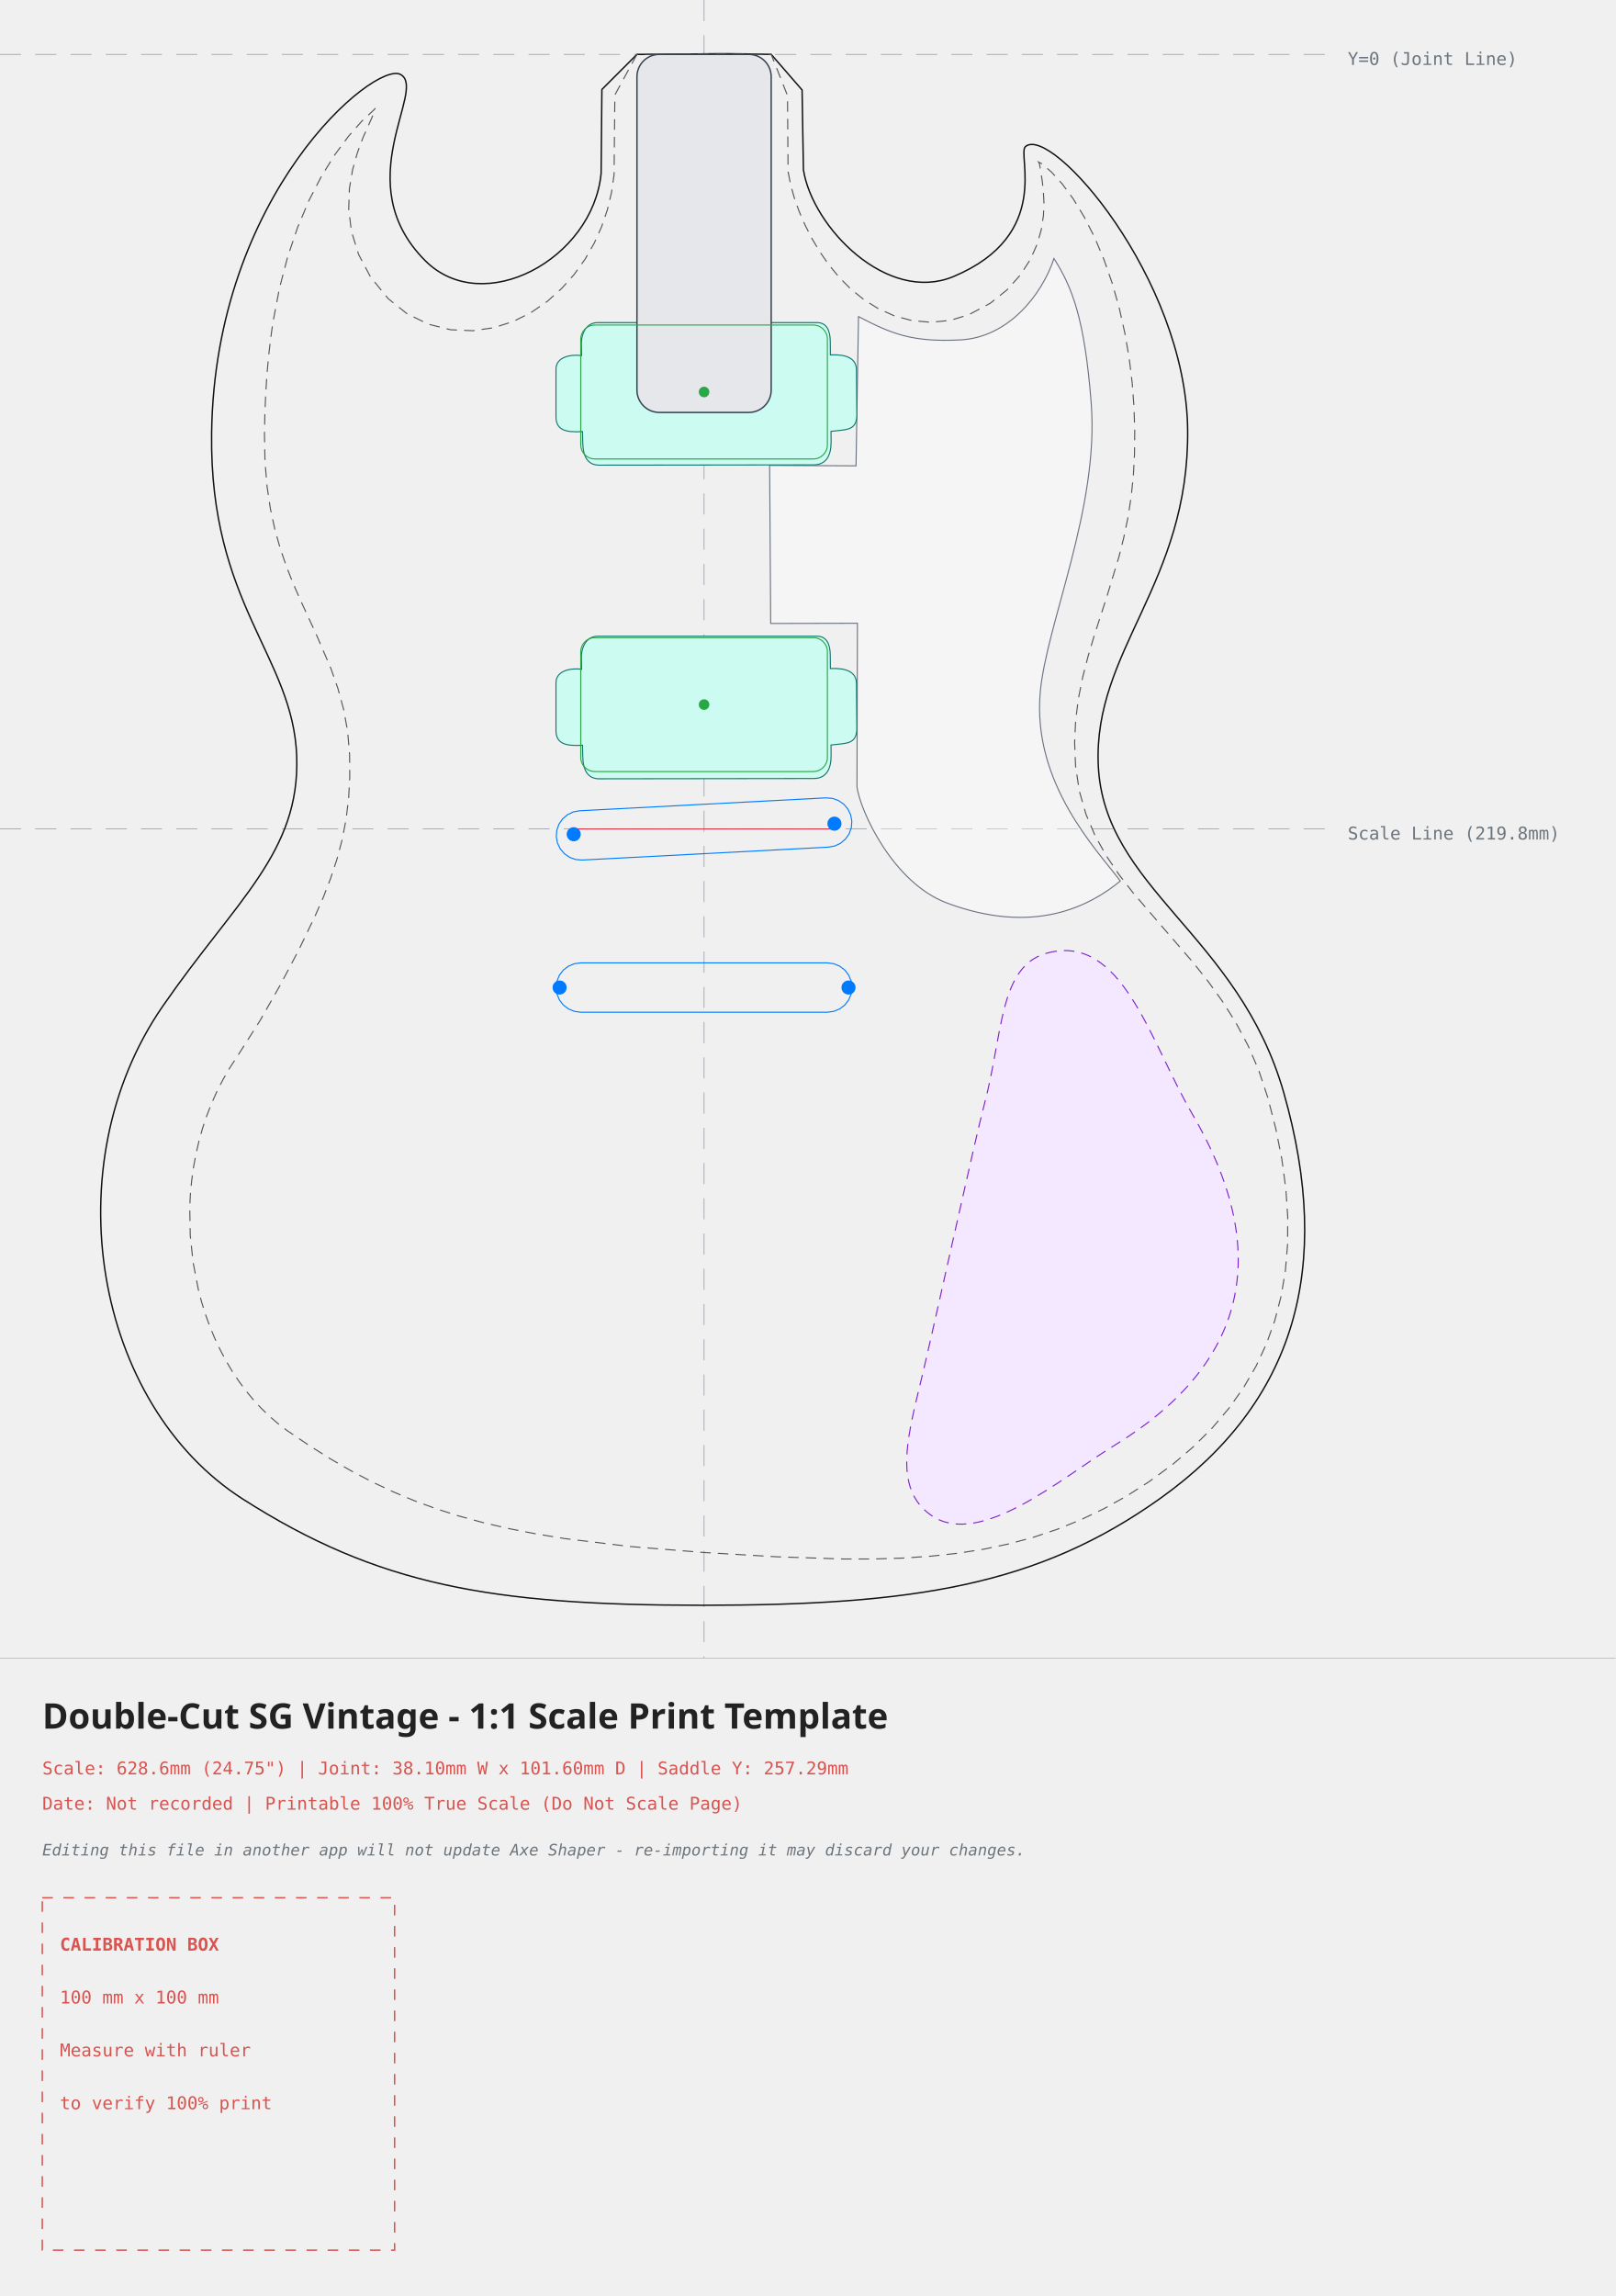
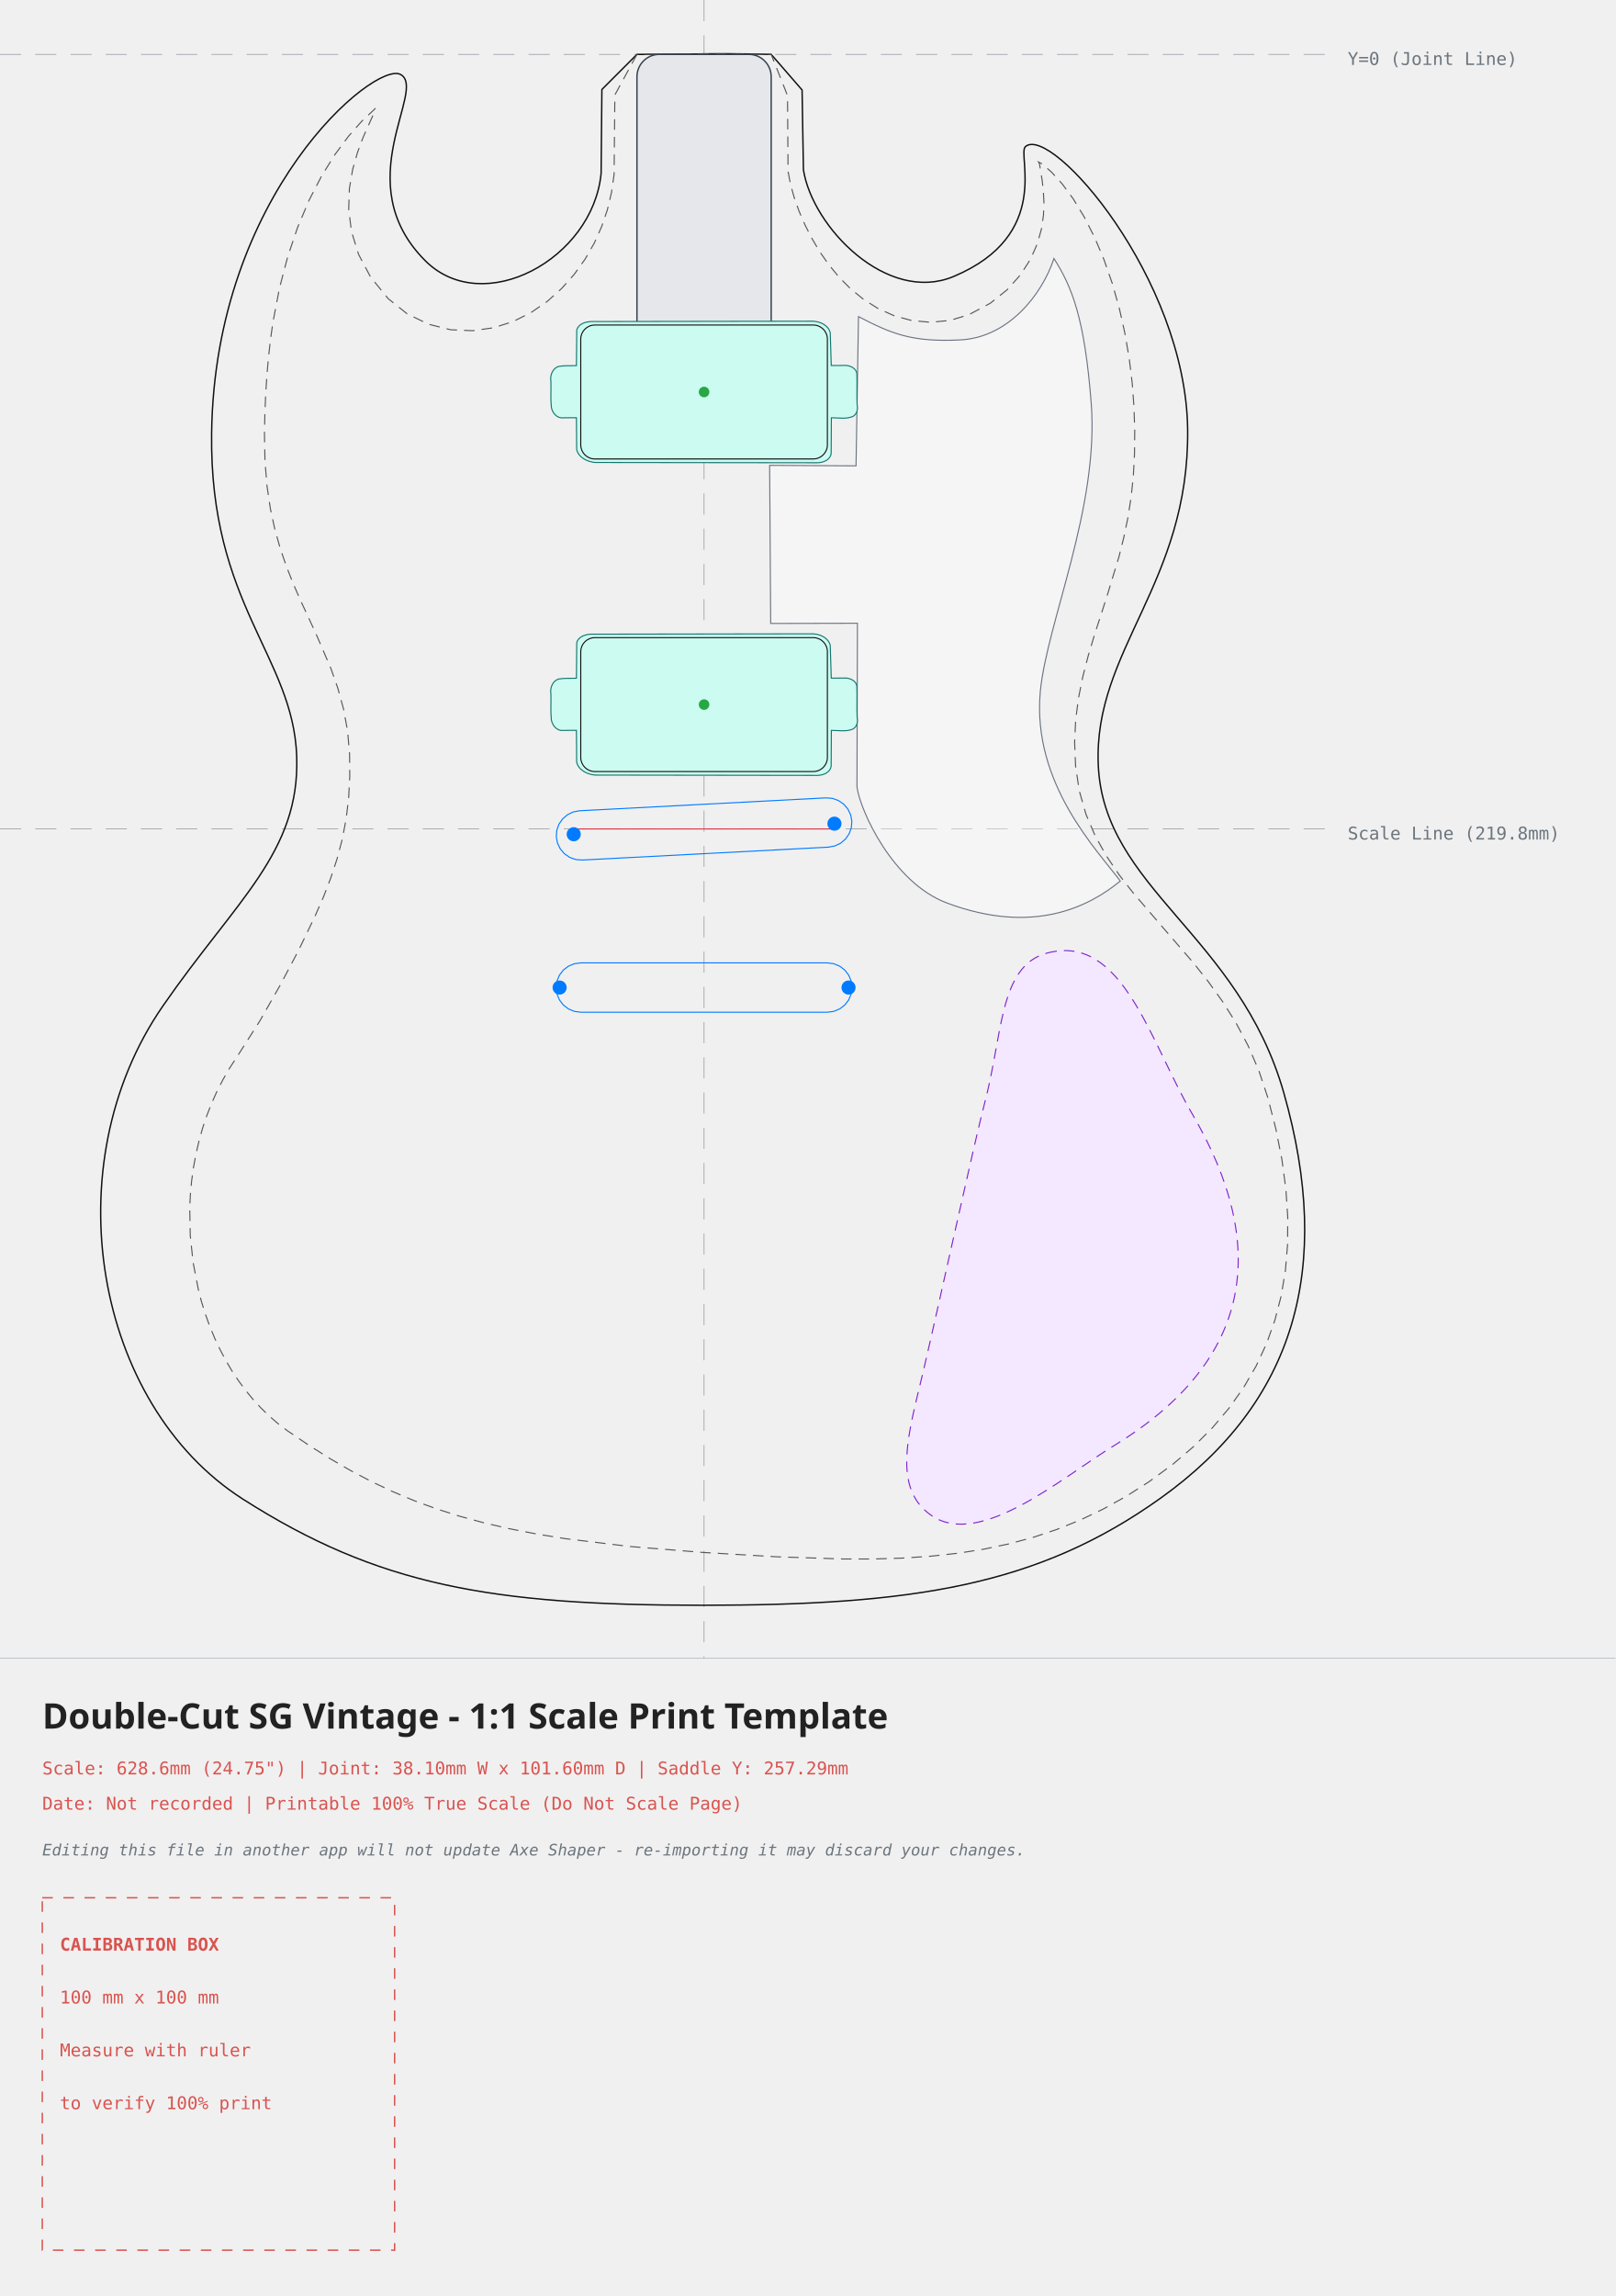
<svg xmlns="http://www.w3.org/2000/svg" width="458.51mm" height="651.50mm" viewBox="-199.83 -15.43 458.51 651.50">
  <style>
.outline{fill:none;stroke:#111;stroke-width:0.40;stroke-linecap:round;stroke-linejoin:round}
.edge-inset{fill:none;stroke:#555;stroke-width:0.30;stroke-dasharray:3 2}
.neck-pocket{fill:#e5e7eb;stroke:#374151;stroke-width:0.40}
- .pickup-rout{fill:none;stroke:#28a745;stroke-width:0.30}
+ .pickup-rout{fill:#ccfbf1;stroke:#0f766e;stroke-width:0.30}
+ .pickup-cover{fill:none;stroke:#111;stroke-width:0.30}
.bridge-rout{fill:none;stroke:#007bff;stroke-width:0.30}
.back-route{fill:#f3e8ff;stroke:#7e22ce;stroke-width:0.30;stroke-dasharray:3.00 2.00}
.front-route{fill:#ccfbf1;stroke:#0f766e;stroke-width:0.30}
.pickguard{fill:#fff;fill-opacity:0.35;stroke:#6b7280;stroke-width:0.30}
.center-axis{fill:none;stroke:#6c757d;stroke-width:0.20;stroke-dasharray:6 4;opacity:0.7}
.bridge-reference{fill:none;stroke:#dc3545;stroke-width:0.30}
.mounting-hole{fill:#007bff;stroke:none}
.calibration-box{fill:none;stroke:#d9534f;stroke-width:0.40;stroke-dasharray:3 3}
.band-rule{fill:none;stroke:#adb5bd;stroke-width:0.20}
.text-label{font-family:monospace,sans-serif;font-size:5px;fill:#d9534f}
.disclaimer-label{font-family:monospace,sans-serif;font-size:4.5px;font-style:italic;fill:#6c757d}
.axis-label{font-family:monospace,sans-serif;font-size:5px;fill:#6c757d}
.title-label{font-family:sans-serif;font-size:10px;font-weight:bold;fill:#222}
</style>
  <g id="guides">
    <line class="center-axis" x1="0" y1="-15.43" x2="0" y2="455.07" />
    <line class="center-axis" x1="-199.83" y1="0" x2="178.68" y2="0" />
    <text class="axis-label" x="182.68" y="3">Y=0 (Joint Line)</text>
    <line class="center-axis" x1="-199.83" y1="219.79" x2="178.68" y2="219.79" stroke="#007bff" />
    <text class="axis-label" x="182.68" y="222.79" fill="#007bff">Scale Line (219.8mm)</text>
  </g>
  <g id="back-routes">
    <path class="back-route" d="M 97.19 255.06 C 118.65 249.06, 126.51 280.03, 138.58 300.70 C 160.30 337.91, 156.17 370.46, 116.28 394.83 C 101.68 403.75, 78.45 423.93, 64.69 414.70 C 53.01 406.88, 58.19 390.76, 62.18 373.82 C 66.17 356.89, 76.95 307.65, 79.58 297.78 C 84.83 278.12, 83.68 258.84, 97.19 255.06 Z" />
  </g>
  <g id="body">
    <path class="outline" d="M -19.05 0.00 C -19.05 0.00, -29.00 9.96, -29.00 9.96 C -29.00 9.96, -29.22 33.78, -29.22 33.78 C -31.59 58.15, -62.76 74.90, -79.12 58.56 C -101.37 36.33, -78.37 9.83, -86.17 5.69 C -93.49 1.81, -138.92 39.57, -139.77 107.55 C -140.38 156.10, -116.60 170.80, -115.62 199.19 C -114.68 226.45, -132.81 239.94, -153.63 270.07 C -184.83 315.22, -172.99 383.07, -130.88 409.96 C -92.57 434.42, -60.46 440.07, -0.46 440.07 C 59.54 440.07, 94.78 434.52, 129.55 409.69 C 167.72 382.44, 178.68 344.40, 164.55 294.70 C 151.75 249.72, 113.39 236.69, 111.88 201.62 C 110.48 169.01, 137.71 150.22, 137.25 106.48 C 136.79 63.54, 98.47 19.77, 91.20 26.18 C 88.76 28.33, 99.00 51.21, 70.84 63.02 C 51.97 70.93, 30.72 49.02, 28.20 32.74 C 28.20 32.74, 27.82 10.10, 27.82 10.10 C 27.82 10.10, 19.05 0.00, 19.05 0.00 C -1.22 -0.43, 1.22 0.04, -19.05 0.00 Z" />
    <path class="edge-inset" d="M -19.05 0.00 L -25.32 11.51 L -25.54 34.11 L -26.27 39.17 L -27.44 44.09 L -29.08 48.90 L -31.18 53.58 L -33.77 58.11 L -36.85 62.42 L -40.43 66.44 L -44.50 70.09 L -49.08 73.24 L -54.16 75.79 L -59.71 77.57 L -65.67 78.41 L -71.93 78.14 L -78.25 76.56 L -84.32 73.58 L -89.65 69.32 L -94.65 63.19 L -98.06 56.75 L -100.08 50.23 L -100.86 43.92 L -100.66 38.05 L -99.75 32.71 L -98.39 27.91 L -96.78 23.56 L -93.66 16.57 L -93.33 15.27 L -93.33 15.27 L -93.33 15.27 L -93.33 15.27 L -93.33 15.27 L -93.33 15.27 L -93.33 15.27 L -93.33 15.27 L -93.33 15.27 L -93.56 15.61 L -97.11 18.92 L -100.90 23.21 L -104.77 28.43 L -108.56 34.52 L -112.13 41.43 L -115.36 49.09 L -118.18 57.43 L -120.52 66.38 L -122.37 76.03 L -123.05 80.87 L -123.63 85.96 L -124.09 91.19 L -124.43 96.56 L -124.65 102.07 L -124.77 107.66 L -124.62 115.51 L -124.04 122.54 L -123.09 128.91 L -121.83 134.74 L -120.31 140.14 L -118.57 145.21 L -116.66 150.07 L -114.60 154.79 L -110.15 164.40 L -105.91 174.26 L -103.94 179.88 L -102.33 185.75 L -101.17 192.03 L -100.61 198.62 L -100.56 204.97 L -100.88 211.07 L -101.60 217.01 L -102.71 222.79 L -104.20 228.39 L -106.00 233.83 L -108.04 239.12 L -110.36 244.40 L -115.11 254.28 L -120.39 264.26 L -126.11 274.31 L -132.60 284.50 L -134.69 287.70 L -136.56 290.94 L -138.26 294.27 L -139.79 297.69 L -141.16 301.20 L -142.36 304.79 L -143.38 308.45 L -144.24 312.16 L -144.93 315.93 L -145.45 319.74 L -145.80 323.57 L -145.98 327.14 L -145.83 335.12 L -145.03 342.74 L -143.54 350.46 L -142.67 353.82 L -141.57 357.37 L -140.33 360.82 L -138.94 364.18 L -137.42 367.42 L -135.78 370.54 L -134.01 373.54 L -132.11 376.40 L -130.11 379.11 L -127.99 381.68 L -125.76 384.10 L -123.42 386.37 L -120.98 388.48 L -118.29 390.53 L -112.20 394.65 L -106.15 398.47 L -100.20 401.91 L -94.30 405.02 L -88.35 407.83 L -82.30 410.38 L -76.04 412.68 L -69.52 414.76 L -62.66 416.63 L -55.39 418.32 L -47.66 419.82 L -39.52 421.15 L -21.19 423.38 L -0.46 425.07 L 20.50 426.31 L 39.46 426.94 L 48.13 426.94 L 56.47 426.68 L 64.43 426.14 L 72.07 425.31 L 79.42 424.15 L 86.54 422.65 L 93.45 420.79 L 100.20 418.53 L 106.82 415.86 L 113.35 412.74 L 119.82 409.15 L 126.21 405.07 L 132.88 400.20 L 138.88 395.09 L 144.26 389.73 L 149.01 384.12 L 153.15 378.27 L 156.69 372.18 L 159.64 365.83 L 162.00 359.21 L 163.79 352.32 L 164.99 345.16 L 165.61 337.70 L 165.66 329.95 L 165.12 321.91 L 164.00 313.57 L 162.29 304.93 L 160.01 296.04 L 157.44 288.31 L 154.40 281.27 L 150.95 274.78 L 147.16 268.76 L 143.11 263.12 L 138.89 257.79 L 130.14 247.66 L 121.72 237.85 L 117.76 232.74 L 114.16 227.41 L 111.00 221.74 L 108.40 215.64 L 106.51 209.04 L 105.44 201.95 L 105.17 195.24 L 105.47 188.82 L 106.28 182.60 L 107.50 176.56 L 109.02 170.69 L 110.74 164.92 L 114.34 153.80 L 117.75 142.57 L 119.13 137.07 L 120.30 131.44 L 121.20 125.67 L 121.83 119.70 L 122.17 113.40 L 122.23 106.75 L 122.02 100.09 L 121.52 93.32 L 120.67 86.33 L 119.45 79.19 L 117.85 72.04 L 115.86 65.00 L 113.50 58.23 L 110.82 51.88 L 107.87 46.09 L 104.77 40.99 L 101.62 36.72 L 98.59 33.37 L 95.89 31.05 L 94.93 30.55 L 94.93 30.55 L 94.93 30.55 L 94.93 30.55 L 94.93 30.55 L 94.93 30.55 L 94.93 30.55 L 95.18 30.99 L 95.95 35.68 L 96.29 38.68 L 96.46 41.98 L 96.33 45.62 L 95.75 49.58 L 94.56 53.80 L 92.61 58.18 L 89.79 62.57 L 86.01 66.80 L 81.21 70.63 L 75.17 73.86 L 69.85 75.48 L 64.31 76.02 L 58.97 75.53 L 53.98 74.18 L 49.41 72.13 L 45.28 69.53 L 41.58 66.52 L 38.29 63.20 L 35.38 59.65 L 32.81 55.96 L 30.57 52.17 L 28.63 48.36 L 26.98 44.55 L 25.63 40.78 L 24.58 37.06 L 23.84 33.25 L 23.68 11.69 L 19.05 0.00 L 0.00 -0.15 Z" />
  </g>
  <g id="pickguards">
    <path class="pickguard" style="fill:#ffffff" d="M 43.83 74.41 C 53.29 79.32, 59.02 81.71, 72.73 81.02 C 86.25 80.34, 95.84 68.38, 99.31 57.93 C 104.46 66.07, 108.01 74.85, 109.88 99.01 C 112.17 128.68, 97.18 161.56, 95.42 180.93 C 93.06 207.00, 111.77 226.02, 118.13 234.56 C 109.44 241.75, 93.48 250.02, 68.88 240.78 C 53.54 235.01, 44.30 214.58, 43.40 207.88 C 43.40 207.88, 43.53 161.42, 43.53 161.42 C 43.53 161.42, 18.91 161.48, 18.91 161.48 C 18.91 161.48, 18.61 116.62, 18.61 116.62 C 18.61 116.62, 43.13 116.76, 43.13 116.76 C 43.13 116.76, 43.83 74.41, 43.83 74.41 Z" />
  </g>
-   <g id="front-routes">
-     <path class="front-route" d="M -30.22 76.11 C -30.22 76.11, 31.89 76.11, 31.89 76.11 C 34.80 76.00, 35.79 78.36, 35.82 81.51 C 35.82 81.51, 35.85 85.27, 35.85 85.27 C 40.18 85.06, 43.23 86.13, 43.25 89.52 C 43.25 89.52, 43.36 102.52, 43.36 102.52 C 43.23 106.92, 40.13 106.43, 36.03 106.97 C 36.03 106.97, 36.06 109.79, 36.06 109.79 C 36.09 113.96, 34.60 116.48, 31.04 116.48 C 31.04 116.48, -29.95 116.56, -29.95 116.56 C -32.76 116.46, -34.34 114.51, -34.43 110.24 C -34.43 110.24, -34.50 107.03, -34.50 107.03 C -39.54 107.38, -42.01 106.44, -42.03 102.87 C -42.03 102.87, -42.03 89.35, -42.03 89.35 C -42.05 85.84, -37.88 85.07, -34.76 85.46 C -34.76 85.46, -34.82 82.48, -34.82 82.48 C -34.91 78.78, -33.14 76.11, -30.22 76.11 Z" />
-     <path class="front-route" d="M -30.22 165.11 C -30.22 165.11, 31.89 165.11, 31.89 165.11 C 34.80 165.00, 35.79 167.36, 35.82 170.51 C 35.82 170.51, 35.85 174.27, 35.85 174.27 C 40.18 174.06, 43.23 175.13, 43.25 178.52 C 43.25 178.52, 43.36 191.52, 43.36 191.52 C 43.23 195.92, 40.13 195.43, 36.03 195.97 C 36.03 195.97, 36.06 198.79, 36.06 198.79 C 36.09 202.96, 34.60 205.48, 31.04 205.48 C 31.04 205.48, -29.95 205.56, -29.95 205.56 C -32.76 205.46, -34.34 203.51, -34.43 199.24 C -34.43 199.24, -34.50 196.03, -34.50 196.03 C -39.54 196.38, -42.01 195.44, -42.03 191.87 C -42.03 191.87, -42.03 178.35, -42.03 178.35 C -42.05 174.84, -37.88 174.07, -34.76 174.46 C -34.76 174.46, -34.82 171.48, -34.82 171.48 C -34.91 167.78, -33.14 165.11, -30.22 165.11 Z" />
-   </g>
  <g id="neck-pocket">
    <rect class="neck-pocket" x="-19.05" y="0" width="38.10" height="101.60" rx="6.35" />
  </g>
  <g id="pickups">
    <g transform="rotate(0.00 0.00 95.80)">
-       <rect class="pickup-rout" x="-35.00" y="76.80" width="70.00" height="38.00" rx="4.00" />
+       <path class="pickup-rout" d="M -32.15 75.81 C -33.74 75.90, -35.70 76.50, -36.14 78.24 C -36.14 78.24, -36.23 88.31, -36.23 88.31 C -37.92 88.40, -39.65 88.24, -41.32 88.55 C -43.03 89.12, -43.77 91.12, -43.47 92.78 C -43.39 95.23, -43.60 97.70, -43.34 100.14 C -43.07 101.73, -41.74 103.34, -39.99 103.13 C -38.74 103.09, -37.48 103.11, -36.23 103.11 C -36.23 103.11, -36.16 112.11, -36.16 112.11 C -35.63 114.43, -33.15 115.57, -30.99 115.80 C -30.99 115.80, 32.28 115.88, 32.28 115.88 C 33.88 115.83, 35.81 115.05, 36.07 113.28 C 36.07 113.28, 36.13 103.11, 36.13 103.11 C 38.15 103.11, 40.29 103.55, 42.22 102.75 C 43.38 102.13, 43.72 100.69, 43.45 99.49 C 43.29 96.51, 43.49 93.52, 43.36 90.54 C 43.17 89.11, 41.58 88.35, 40.27 88.25 C 38.89 88.25, 37.50 88.32, 36.10 88.29 C 36.10 88.29, 35.81 78.99, 35.81 78.99 C 35.30 76.83, 32.92 75.79, 30.88 75.71 C 30.88 75.71, -32.15 75.81, -32.15 75.81 Z" />
+       <rect class="pickup-cover" x="-35.00" y="76.80" width="70.00" height="38.00" rx="4.00" ry="4.00" />
      <circle cx="0.00" cy="95.80" r="1.5" fill="#28a745" />
    </g>
    <g transform="rotate(0.00 0.00 184.50)">
-       <rect class="pickup-rout" x="-35.00" y="165.50" width="70.00" height="38.00" rx="4.00" />
+       <path class="pickup-rout" d="M -32.15 164.52 C -33.74 164.60, -35.70 165.20, -36.14 166.95 C -36.14 166.95, -36.23 177.02, -36.23 177.02 C -37.92 177.10, -39.65 176.95, -41.32 177.25 C -43.03 177.82, -43.77 179.82, -43.47 181.49 C -43.39 183.94, -43.60 186.41, -43.34 188.85 C -43.07 190.43, -41.74 192.04, -39.99 191.83 C -38.74 191.79, -37.48 191.81, -36.23 191.81 C -36.23 191.81, -36.16 200.82, -36.16 200.82 C -35.63 203.13, -33.15 204.28, -30.99 204.50 C -30.99 204.50, 32.28 204.59, 32.28 204.59 C 33.88 204.54, 35.81 203.76, 36.07 201.98 C 36.07 201.98, 36.13 191.81, 36.13 191.81 C 38.15 191.82, 40.29 192.25, 42.22 191.46 C 43.38 190.84, 43.72 189.40, 43.45 188.19 C 43.29 185.21, 43.49 182.23, 43.36 179.25 C 43.17 177.81, 41.58 177.05, 40.27 176.96 C 38.89 176.95, 37.50 177.02, 36.10 176.99 C 36.10 176.99, 35.81 167.70, 35.81 167.70 C 35.30 165.54, 32.92 164.49, 30.88 164.42 C 30.88 164.42, -32.15 164.52, -32.15 164.52 Z" />
+       <rect class="pickup-cover" x="-35.00" y="165.50" width="70.00" height="38.00" rx="4.00" ry="4.00" />
      <circle cx="0.00" cy="184.50" r="1.5" fill="#28a745" />
    </g>
  </g>
  <g id="bridge">
    <path class="bridge-rout" d="M -41.94 221.99 L -41.80 220.17 L -41.19 218.44 L -40.15 216.94 L -38.76 215.75 L -37.12 214.96 L -35.32 214.63 L 34.59 210.97 L 36.41 211.11 L 38.13 211.72 L 39.64 212.76 L 40.82 214.14 L 41.61 215.79 L 41.94 217.59 L 41.80 219.41 L 41.19 221.14 L 40.15 222.64 L 38.76 223.83 L 37.12 224.61 L 35.32 224.95 L -34.59 228.61 L -36.41 228.47 L -38.13 227.86 L -39.64 226.82 L -40.82 225.43 L -41.61 223.78 Z" />
    <path class="bridge-rout" d="M -42.00 264.79 L -41.76 262.98 L -41.06 261.29 L -39.95 259.84 L -38.50 258.73 L -36.81 258.03 L -35.00 257.79 L 35.00 257.79 L 36.81 258.03 L 38.50 258.73 L 39.95 259.84 L 41.06 261.29 L 41.76 262.98 L 42.00 264.79 L 41.76 266.60 L 41.06 268.29 L 39.95 269.74 L 38.50 270.85 L 36.81 271.55 L 35.00 271.79 L -35.00 271.79 L -36.81 271.55 L -38.50 270.85 L -39.95 269.74 L -41.06 268.29 L -41.76 266.60 Z" />
    <line class="bridge-reference" x1="-37.00" y1="219.79" x2="37.00" y2="219.79" />
    <circle class="mounting-hole" cx="-37.00" cy="221.29" r="2" />
    <circle class="mounting-hole" cx="37.00" cy="218.29" r="2" />
    <circle class="mounting-hole" cx="-41.00" cy="264.79" r="2" />
    <circle class="mounting-hole" cx="41.00" cy="264.79" r="2" />
  </g>
  <g id="information-band">
    <line class="band-rule" x1="-199.83" y1="455.07" x2="258.68" y2="455.07" />
    <text class="title-label" x="-187.83" y="475.07">Double-Cut SG Vintage - 1:1 Scale Print Template</text>
    <text class="text-label" x="-187.83" y="488.07">Scale: 628.6mm (24.75") | Joint: 38.10mm W x 101.60mm D | Saddle Y: 257.29mm</text>
    <text class="text-label" x="-187.83" y="498.07">Date: Not recorded | Printable 100% True Scale (Do Not Scale Page)</text>
    <text class="disclaimer-label" x="-187.83" y="511.07">Editing this file in another app will not update Axe Shaper - re-importing it may discard your changes.</text>
    <g id="calibration" transform="translate(-187.83 523.07)">
      <rect class="calibration-box" x="0" y="0" width="100" height="100" />
      <text class="text-label" x="5" y="15" font-weight="bold">CALIBRATION BOX</text>
      <text class="text-label" x="5" y="30">100 mm x 100 mm</text>
      <text class="text-label" x="5" y="45">Measure with ruler</text>
      <text class="text-label" x="5" y="60">to verify 100% print</text>
    </g>
  </g>
</svg>
